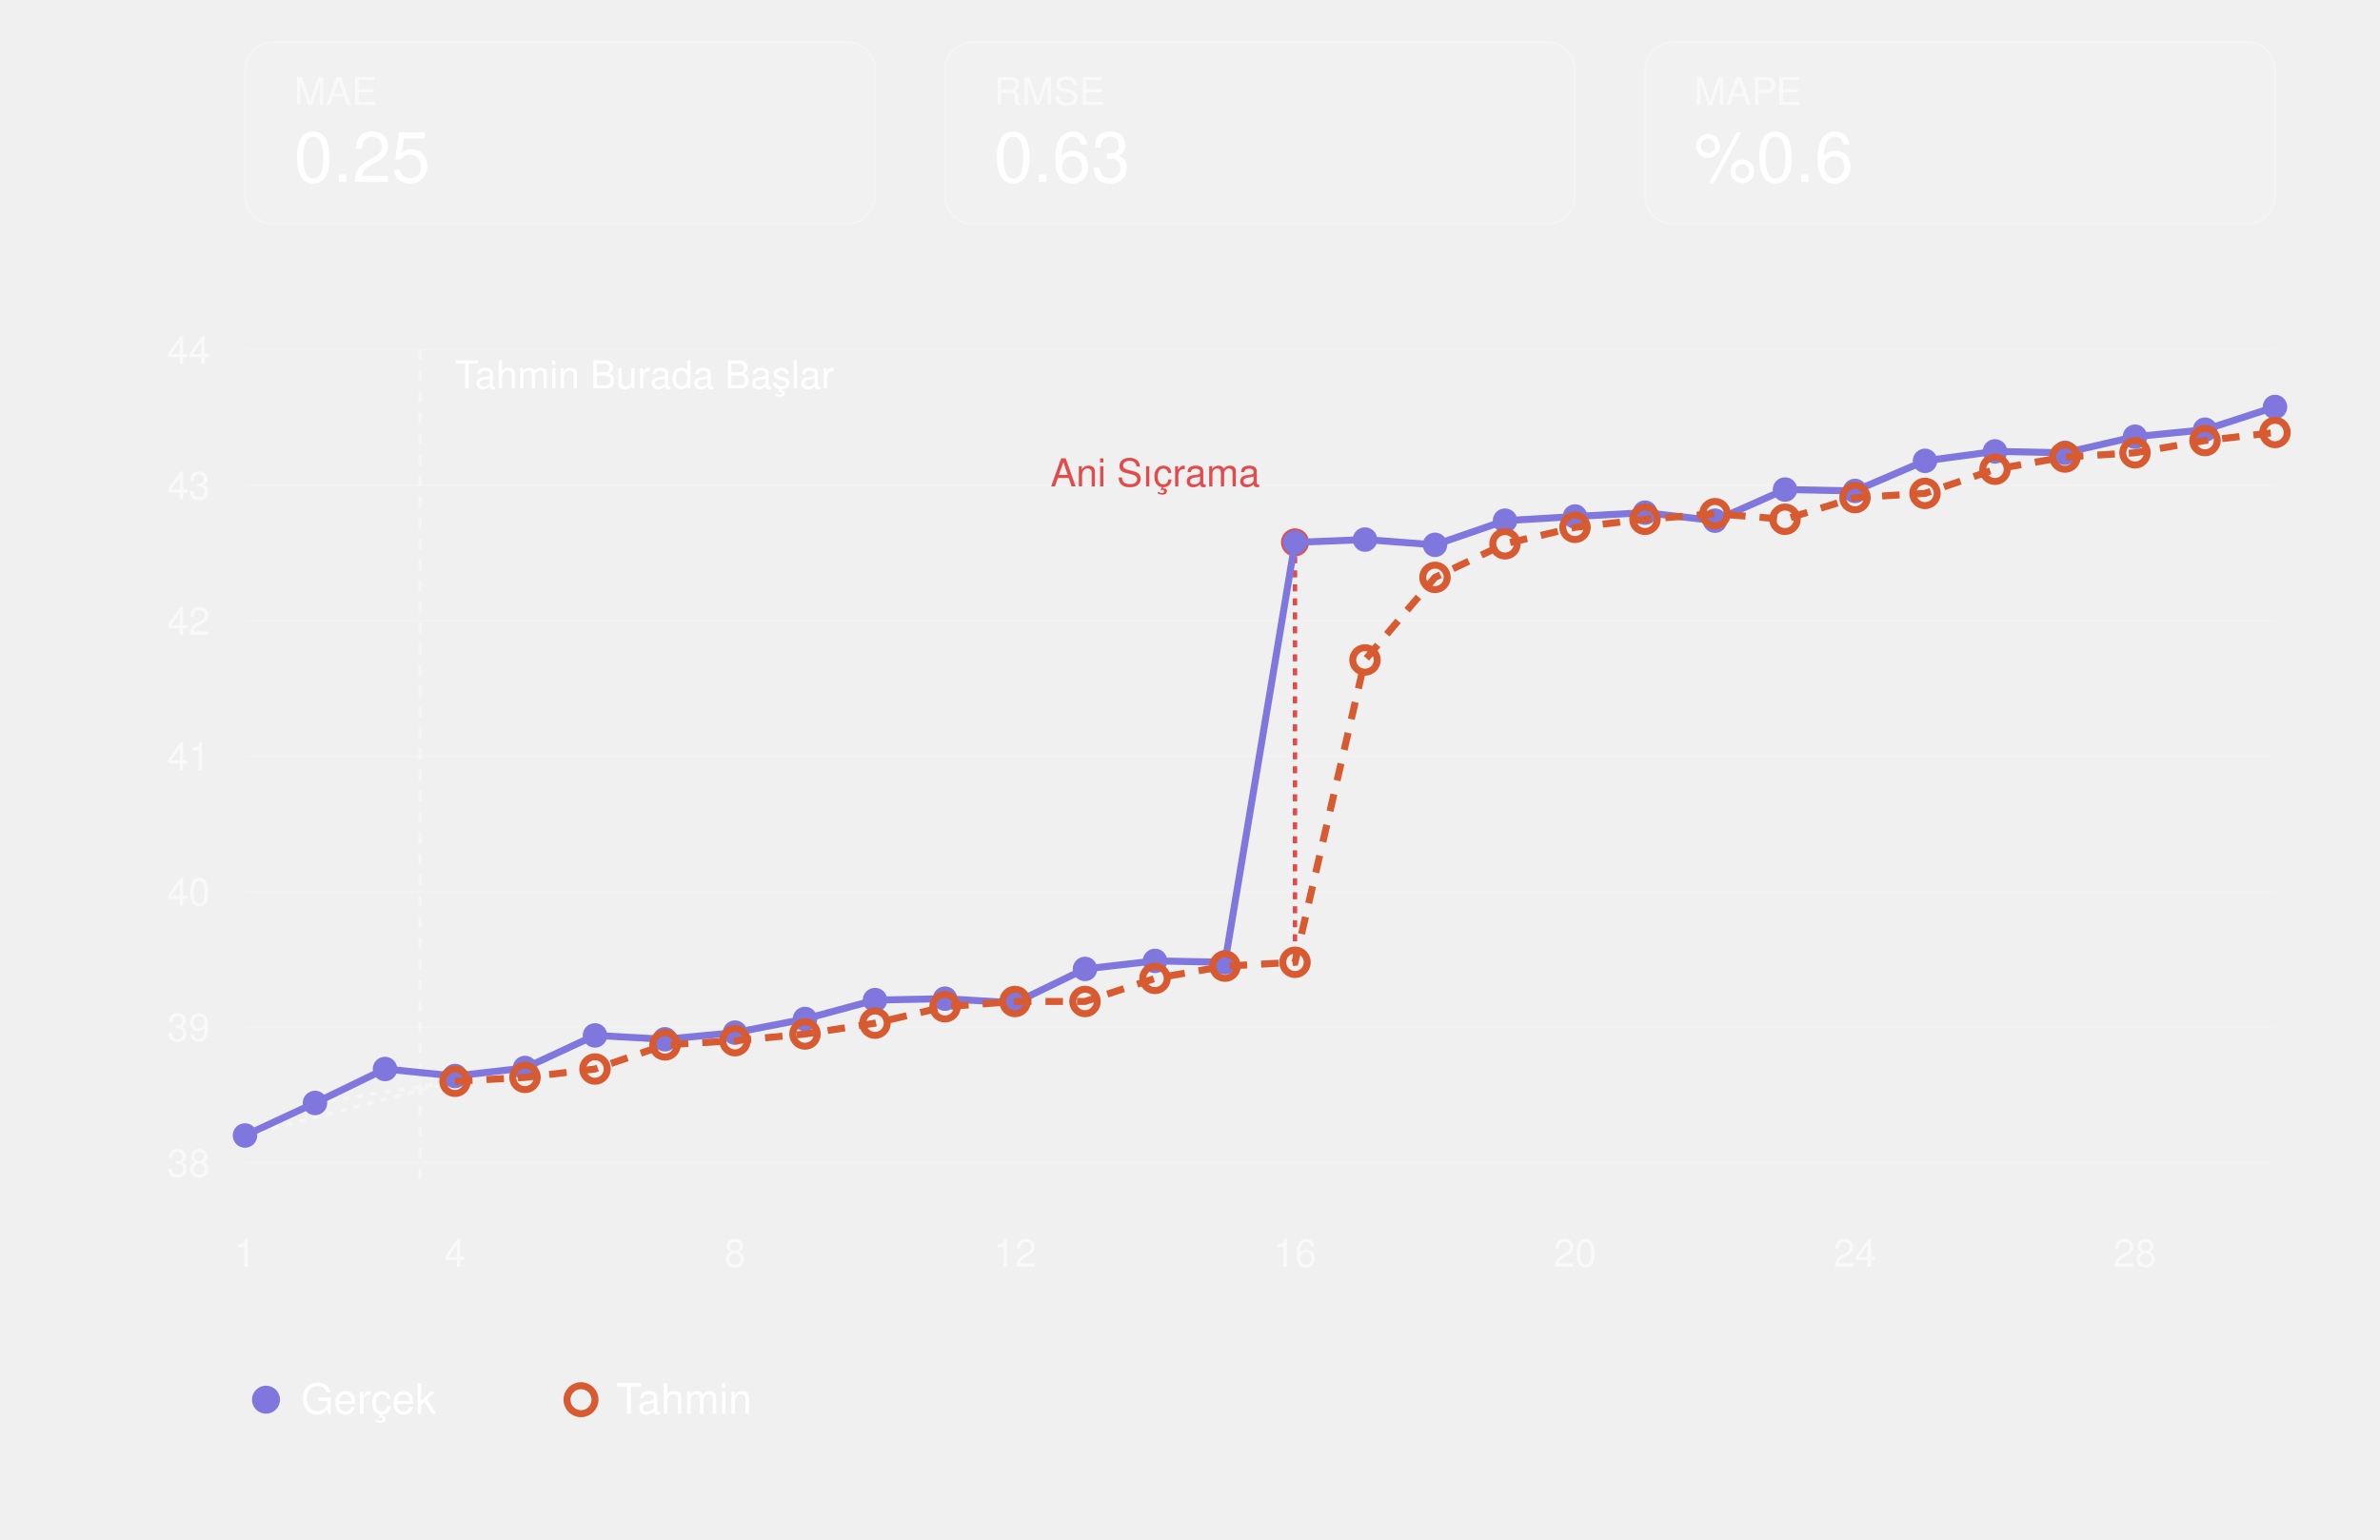
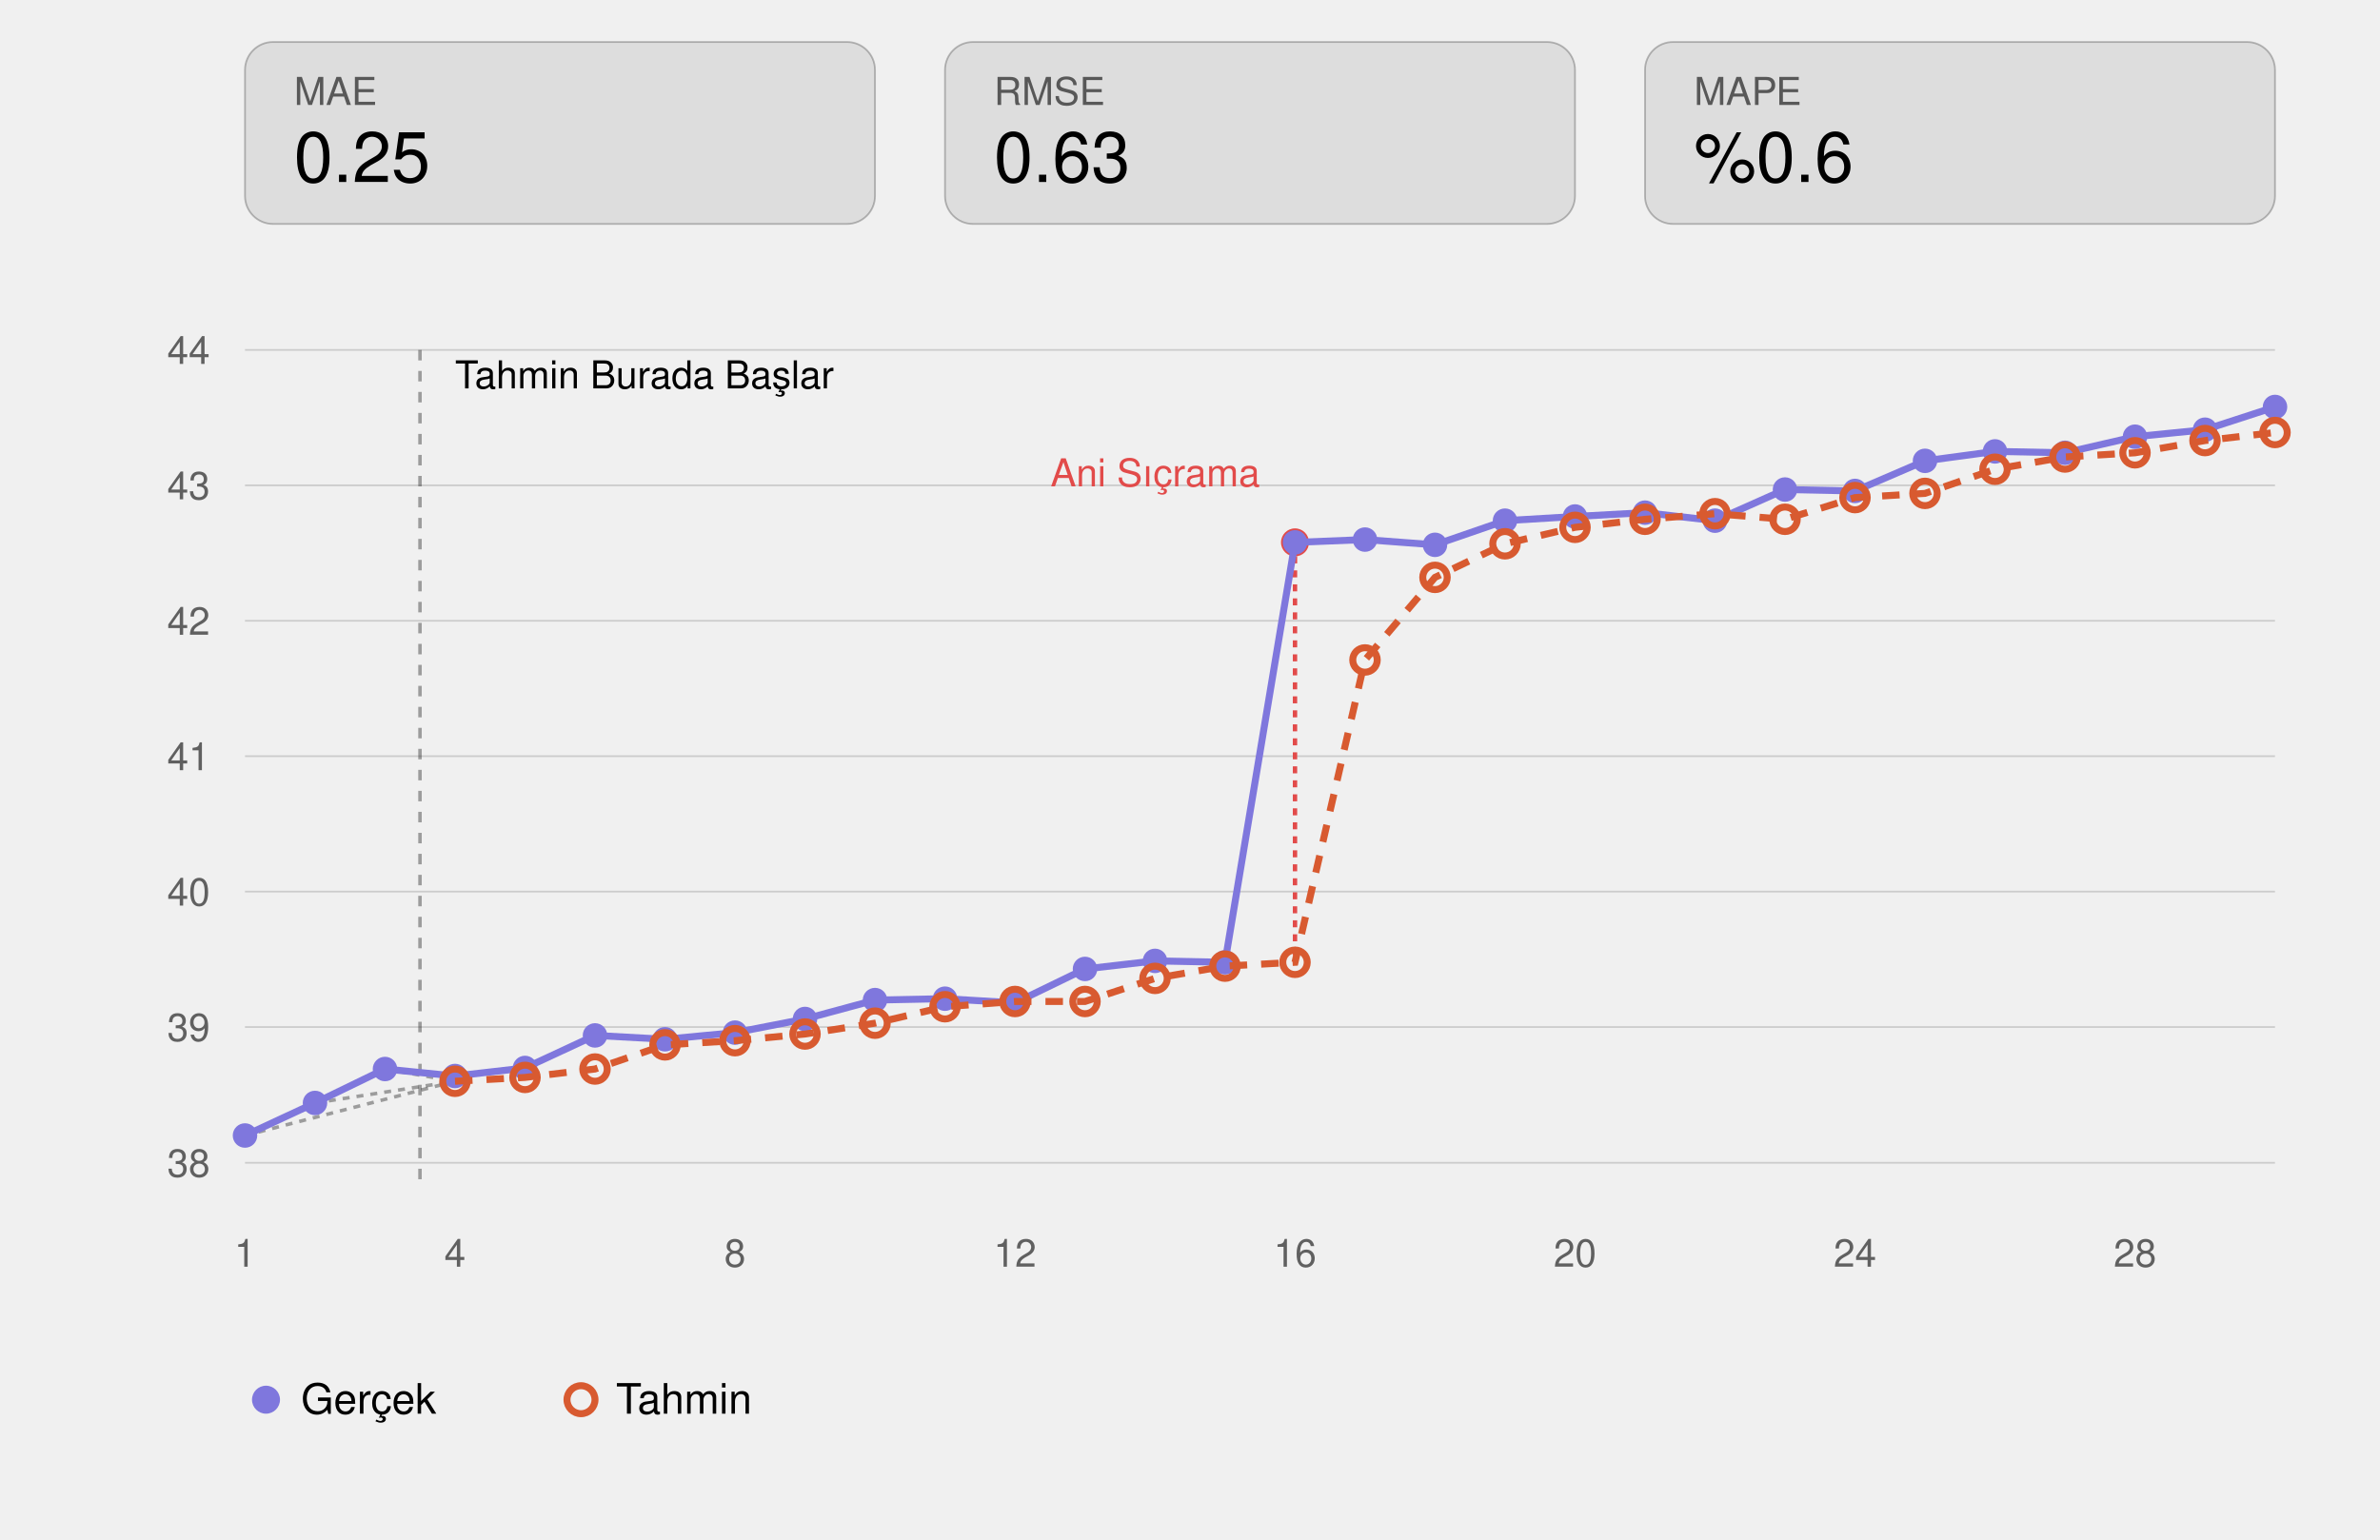
<svg xmlns="http://www.w3.org/2000/svg" width="680" height="440" viewBox="0 0 680 440" role="img">
-   <rect x="70" y="12" width="180" height="52" rx="8" fill="rgba(255,255,255,0.08)" stroke="rgba(255,255,255,0.25)" stroke-width="0.5" />
-   <text x="84" y="30" font-family="Helvetica, Arial, sans-serif" font-size="11" fill="rgba(255,255,255,0.6)">MAE</text>
-   <text x="84" y="52" font-family="Helvetica, Arial, sans-serif" font-size="20" font-weight="500" fill="#FFFFFF">0.25</text>
-   <rect x="270" y="12" width="180" height="52" rx="8" fill="rgba(255,255,255,0.08)" stroke="rgba(255,255,255,0.25)" stroke-width="0.5" />
-   <text x="284" y="30" font-family="Helvetica, Arial, sans-serif" font-size="11" fill="rgba(255,255,255,0.6)">RMSE</text>
-   <text x="284" y="52" font-family="Helvetica, Arial, sans-serif" font-size="20" font-weight="500" fill="#FFFFFF">0.63</text>
-   <rect x="470" y="12" width="180" height="52" rx="8" fill="rgba(255,255,255,0.08)" stroke="rgba(255,255,255,0.25)" stroke-width="0.5" />
-   <text x="484" y="30" font-family="Helvetica, Arial, sans-serif" font-size="11" fill="rgba(255,255,255,0.6)">MAPE</text>
-   <text x="484" y="52" font-family="Helvetica, Arial, sans-serif" font-size="20" font-weight="500" fill="#FFFFFF">%0.6</text>
-   <line x1="70" y1="332.3" x2="650" y2="332.3" stroke="rgba(255,255,255,0.15)" stroke-width="0.5" />
-   <text x="60" y="336.3" text-anchor="end" font-family="Helvetica, Arial, sans-serif" font-size="11" fill="rgba(255,255,255,0.6)">38</text>
-   <line x1="70" y1="293.5" x2="650" y2="293.5" stroke="rgba(255,255,255,0.15)" stroke-width="0.5" />
-   <text x="60" y="297.5" text-anchor="end" font-family="Helvetica, Arial, sans-serif" font-size="11" fill="rgba(255,255,255,0.6)">39</text>
-   <line x1="70" y1="254.8" x2="650" y2="254.8" stroke="rgba(255,255,255,0.15)" stroke-width="0.5" />
-   <text x="60" y="258.8" text-anchor="end" font-family="Helvetica, Arial, sans-serif" font-size="11" fill="rgba(255,255,255,0.6)">40</text>
-   <line x1="70" y1="216.1" x2="650" y2="216.1" stroke="rgba(255,255,255,0.15)" stroke-width="0.5" />
-   <text x="60" y="220.1" text-anchor="end" font-family="Helvetica, Arial, sans-serif" font-size="11" fill="rgba(255,255,255,0.6)">41</text>
-   <line x1="70" y1="177.4" x2="650" y2="177.4" stroke="rgba(255,255,255,0.15)" stroke-width="0.5" />
-   <text x="60" y="181.4" text-anchor="end" font-family="Helvetica, Arial, sans-serif" font-size="11" fill="rgba(255,255,255,0.6)">42</text>
-   <line x1="70" y1="138.7" x2="650" y2="138.7" stroke="rgba(255,255,255,0.15)" stroke-width="0.5" />
-   <text x="60" y="142.7" text-anchor="end" font-family="Helvetica, Arial, sans-serif" font-size="11" fill="rgba(255,255,255,0.6)">43</text>
-   <line x1="70" y1="100.0" x2="650" y2="100.0" stroke="rgba(255,255,255,0.15)" stroke-width="0.5" />
-   <text x="60" y="104.0" text-anchor="end" font-family="Helvetica, Arial, sans-serif" font-size="11" fill="rgba(255,255,255,0.6)">44</text>
-   <text x="70.0" y="362" text-anchor="middle" font-family="Helvetica, Arial, sans-serif" font-size="11" fill="rgba(255,255,255,0.6)">1</text>
-   <text x="130.0" y="362" text-anchor="middle" font-family="Helvetica, Arial, sans-serif" font-size="11" fill="rgba(255,255,255,0.6)">4</text>
-   <text x="210.0" y="362" text-anchor="middle" font-family="Helvetica, Arial, sans-serif" font-size="11" fill="rgba(255,255,255,0.6)">8</text>
-   <text x="290.0" y="362" text-anchor="middle" font-family="Helvetica, Arial, sans-serif" font-size="11" fill="rgba(255,255,255,0.6)">12</text>
-   <text x="370.0" y="362" text-anchor="middle" font-family="Helvetica, Arial, sans-serif" font-size="11" fill="rgba(255,255,255,0.6)">16</text>
-   <text x="450.0" y="362" text-anchor="middle" font-family="Helvetica, Arial, sans-serif" font-size="11" fill="rgba(255,255,255,0.6)">20</text>
-   <text x="530.0" y="362" text-anchor="middle" font-family="Helvetica, Arial, sans-serif" font-size="11" fill="rgba(255,255,255,0.6)">24</text>
-   <text x="610.0" y="362" text-anchor="middle" font-family="Helvetica, Arial, sans-serif" font-size="11" fill="rgba(255,255,255,0.6)">28</text>
-   <line x1="120.0" y1="100" x2="120.0" y2="340" stroke="rgba(255,255,255,0.35)" stroke-width="1" stroke-dasharray="3 3" />
-   <text x="130.0" y="111" font-family="Helvetica, Arial, sans-serif" font-size="11" font-weight="500" fill="#FFFFFF">Tahmin Burada Başlar</text>
-   <line x1="110.0" y1="305.5" x2="130.0" y2="309.0" stroke="rgba(255,255,255,0.35)" stroke-width="1" stroke-dasharray="2 2" />
-   <line x1="90.0" y1="315.2" x2="130.0" y2="309.0" stroke="rgba(255,255,255,0.35)" stroke-width="1" stroke-dasharray="2 2" />
-   <line x1="70.0" y1="324.5" x2="130.0" y2="309.0" stroke="rgba(255,255,255,0.35)" stroke-width="1" stroke-dasharray="2 2" />
+   <rect x="70" y="12" width="180" height="52" rx="8" fill="rgba(0,0,0,0.08)" stroke="rgba(0,0,0,0.25)" stroke-width="0.5" />
+   <text x="84" y="30" font-family="Helvetica, Arial, sans-serif" font-size="11" fill="rgba(0,0,0,0.6)">MAE</text>
+   <text x="84" y="52" font-family="Helvetica, Arial, sans-serif" font-size="20" font-weight="500" fill="#000000">0.25</text>
+   <rect x="270" y="12" width="180" height="52" rx="8" fill="rgba(0,0,0,0.08)" stroke="rgba(0,0,0,0.25)" stroke-width="0.5" />
+   <text x="284" y="30" font-family="Helvetica, Arial, sans-serif" font-size="11" fill="rgba(0,0,0,0.6)">RMSE</text>
+   <text x="284" y="52" font-family="Helvetica, Arial, sans-serif" font-size="20" font-weight="500" fill="#000000">0.63</text>
+   <rect x="470" y="12" width="180" height="52" rx="8" fill="rgba(0,0,0,0.08)" stroke="rgba(0,0,0,0.25)" stroke-width="0.5" />
+   <text x="484" y="30" font-family="Helvetica, Arial, sans-serif" font-size="11" fill="rgba(0,0,0,0.6)">MAPE</text>
+   <text x="484" y="52" font-family="Helvetica, Arial, sans-serif" font-size="20" font-weight="500" fill="#000000">%0.6</text>
+   <line x1="70" y1="332.3" x2="650" y2="332.3" stroke="rgba(0,0,0,0.15)" stroke-width="0.5" />
+   <text x="60" y="336.3" text-anchor="end" font-family="Helvetica, Arial, sans-serif" font-size="11" fill="rgba(0,0,0,0.6)">38</text>
+   <line x1="70" y1="293.5" x2="650" y2="293.5" stroke="rgba(0,0,0,0.15)" stroke-width="0.5" />
+   <text x="60" y="297.5" text-anchor="end" font-family="Helvetica, Arial, sans-serif" font-size="11" fill="rgba(0,0,0,0.6)">39</text>
+   <line x1="70" y1="254.8" x2="650" y2="254.8" stroke="rgba(0,0,0,0.15)" stroke-width="0.5" />
+   <text x="60" y="258.8" text-anchor="end" font-family="Helvetica, Arial, sans-serif" font-size="11" fill="rgba(0,0,0,0.6)">40</text>
+   <line x1="70" y1="216.1" x2="650" y2="216.1" stroke="rgba(0,0,0,0.15)" stroke-width="0.5" />
+   <text x="60" y="220.1" text-anchor="end" font-family="Helvetica, Arial, sans-serif" font-size="11" fill="rgba(0,0,0,0.6)">41</text>
+   <line x1="70" y1="177.4" x2="650" y2="177.4" stroke="rgba(0,0,0,0.15)" stroke-width="0.5" />
+   <text x="60" y="181.4" text-anchor="end" font-family="Helvetica, Arial, sans-serif" font-size="11" fill="rgba(0,0,0,0.6)">42</text>
+   <line x1="70" y1="138.7" x2="650" y2="138.7" stroke="rgba(0,0,0,0.15)" stroke-width="0.5" />
+   <text x="60" y="142.7" text-anchor="end" font-family="Helvetica, Arial, sans-serif" font-size="11" fill="rgba(0,0,0,0.6)">43</text>
+   <line x1="70" y1="100.0" x2="650" y2="100.0" stroke="rgba(0,0,0,0.15)" stroke-width="0.5" />
+   <text x="60" y="104.0" text-anchor="end" font-family="Helvetica, Arial, sans-serif" font-size="11" fill="rgba(0,0,0,0.6)">44</text>
+   <text x="70.0" y="362" text-anchor="middle" font-family="Helvetica, Arial, sans-serif" font-size="11" fill="rgba(0,0,0,0.6)">1</text>
+   <text x="130.0" y="362" text-anchor="middle" font-family="Helvetica, Arial, sans-serif" font-size="11" fill="rgba(0,0,0,0.6)">4</text>
+   <text x="210.0" y="362" text-anchor="middle" font-family="Helvetica, Arial, sans-serif" font-size="11" fill="rgba(0,0,0,0.6)">8</text>
+   <text x="290.0" y="362" text-anchor="middle" font-family="Helvetica, Arial, sans-serif" font-size="11" fill="rgba(0,0,0,0.6)">12</text>
+   <text x="370.0" y="362" text-anchor="middle" font-family="Helvetica, Arial, sans-serif" font-size="11" fill="rgba(0,0,0,0.6)">16</text>
+   <text x="450.0" y="362" text-anchor="middle" font-family="Helvetica, Arial, sans-serif" font-size="11" fill="rgba(0,0,0,0.6)">20</text>
+   <text x="530.0" y="362" text-anchor="middle" font-family="Helvetica, Arial, sans-serif" font-size="11" fill="rgba(0,0,0,0.6)">24</text>
+   <text x="610.0" y="362" text-anchor="middle" font-family="Helvetica, Arial, sans-serif" font-size="11" fill="rgba(0,0,0,0.6)">28</text>
+   <line x1="120.0" y1="100" x2="120.0" y2="340" stroke="rgba(0,0,0,0.35)" stroke-width="1" stroke-dasharray="3 3" />
+   <text x="130.0" y="111" font-family="Helvetica, Arial, sans-serif" font-size="11" font-weight="500" fill="#000000">Tahmin Burada Başlar</text>
+   <line x1="110.0" y1="305.5" x2="130.0" y2="309.0" stroke="rgba(0,0,0,0.35)" stroke-width="1" stroke-dasharray="2 2" />
+   <line x1="90.0" y1="315.2" x2="130.0" y2="309.0" stroke="rgba(0,0,0,0.35)" stroke-width="1" stroke-dasharray="2 2" />
+   <line x1="70.0" y1="324.5" x2="130.0" y2="309.0" stroke="rgba(0,0,0,0.35)" stroke-width="1" stroke-dasharray="2 2" />
  <line x1="370.0" y1="155.0" x2="370.0" y2="275.0" stroke="#E24B4A" stroke-width="1.25" stroke-dasharray="2 2" />
  <circle cx="370.0" cy="155.0" r="4" fill="#E24B4A" />
  <text x="360.0" y="139.0" text-anchor="end" font-family="Helvetica, Arial, sans-serif" font-size="11" font-weight="500" fill="#E24B4A">Ani Sıçrama</text>
  <path d="M70.0,324.5 L90.0,315.2 L110.0,305.5 L130.0,307.5 L150.0,305.2 L170.0,295.9 L190.0,297.0 L210.0,295.1 L230.0,291.2 L250.0,285.8 L270.0,285.4 L290.0,286.6 L310.0,276.9 L330.0,274.6 L350.0,275.0 L370.0,155.0 L390.0,154.2 L410.0,155.7 L430.0,148.8 L450.0,147.6 L470.0,146.5 L490.0,148.8 L510.0,139.9 L530.0,140.3 L550.0,131.7 L570.0,129.0 L590.0,129.4 L610.0,124.8 L630.0,122.8 L650.0,116.3" fill="none" stroke="#7F77DD" stroke-width="2" />
  <circle cx="70.0" cy="324.5" r="3.5" fill="#7F77DD" />
  <circle cx="90.0" cy="315.2" r="3.5" fill="#7F77DD" />
  <circle cx="110.0" cy="305.5" r="3.5" fill="#7F77DD" />
  <circle cx="130.0" cy="307.5" r="3.5" fill="#7F77DD" />
  <circle cx="150.0" cy="305.2" r="3.5" fill="#7F77DD" />
  <circle cx="170.0" cy="295.9" r="3.5" fill="#7F77DD" />
  <circle cx="190.0" cy="297.0" r="3.5" fill="#7F77DD" />
  <circle cx="210.0" cy="295.1" r="3.5" fill="#7F77DD" />
  <circle cx="230.0" cy="291.2" r="3.5" fill="#7F77DD" />
  <circle cx="250.0" cy="285.8" r="3.5" fill="#7F77DD" />
  <circle cx="270.0" cy="285.4" r="3.5" fill="#7F77DD" />
  <circle cx="290.0" cy="286.6" r="3.5" fill="#7F77DD" />
  <circle cx="310.0" cy="276.9" r="3.5" fill="#7F77DD" />
  <circle cx="330.0" cy="274.6" r="3.5" fill="#7F77DD" />
  <circle cx="350.0" cy="275.0" r="3.5" fill="#7F77DD" />
  <circle cx="370.0" cy="155.0" r="3.5" fill="#7F77DD" />
  <circle cx="390.0" cy="154.2" r="3.5" fill="#7F77DD" />
  <circle cx="410.0" cy="155.7" r="3.5" fill="#7F77DD" />
  <circle cx="430.0" cy="148.8" r="3.5" fill="#7F77DD" />
  <circle cx="450.0" cy="147.6" r="3.5" fill="#7F77DD" />
  <circle cx="470.0" cy="146.5" r="3.5" fill="#7F77DD" />
  <circle cx="490.0" cy="148.8" r="3.5" fill="#7F77DD" />
  <circle cx="510.0" cy="139.9" r="3.5" fill="#7F77DD" />
  <circle cx="530.0" cy="140.3" r="3.5" fill="#7F77DD" />
  <circle cx="550.0" cy="131.7" r="3.5" fill="#7F77DD" />
  <circle cx="570.0" cy="129.0" r="3.5" fill="#7F77DD" />
  <circle cx="590.0" cy="129.4" r="3.5" fill="#7F77DD" />
  <circle cx="610.0" cy="124.8" r="3.5" fill="#7F77DD" />
  <circle cx="630.0" cy="122.8" r="3.5" fill="#7F77DD" />
  <circle cx="650.0" cy="116.3" r="3.5" fill="#7F77DD" />
  <path d="M130.0,309.0 L150.0,307.9 L170.0,305.5 L190.0,298.6 L210.0,297.4 L230.0,295.5 L250.0,292.4 L270.0,287.7 L290.0,286.2 L310.0,286.2 L330.0,279.6 L350.0,276.1 L370.0,275.0 L390.0,188.6 L410.0,165.0 L430.0,155.4 L450.0,150.7 L470.0,148.4 L490.0,146.8 L510.0,148.4 L530.0,142.2 L550.0,141.0 L570.0,134.1 L590.0,130.6 L610.0,129.4 L630.0,125.9 L650.0,123.6" fill="none" stroke="#D85A30" stroke-width="2" stroke-dasharray="5 4" />
  <circle cx="130.0" cy="309.0" r="3.5" fill="none" stroke="#D85A30" stroke-width="2" />
  <circle cx="150.0" cy="307.9" r="3.5" fill="none" stroke="#D85A30" stroke-width="2" />
  <circle cx="170.0" cy="305.5" r="3.5" fill="none" stroke="#D85A30" stroke-width="2" />
  <circle cx="190.0" cy="298.6" r="3.5" fill="none" stroke="#D85A30" stroke-width="2" />
  <circle cx="210.0" cy="297.4" r="3.5" fill="none" stroke="#D85A30" stroke-width="2" />
  <circle cx="230.0" cy="295.5" r="3.5" fill="none" stroke="#D85A30" stroke-width="2" />
  <circle cx="250.0" cy="292.4" r="3.5" fill="none" stroke="#D85A30" stroke-width="2" />
  <circle cx="270.0" cy="287.7" r="3.5" fill="none" stroke="#D85A30" stroke-width="2" />
  <circle cx="290.0" cy="286.2" r="3.5" fill="none" stroke="#D85A30" stroke-width="2" />
  <circle cx="310.0" cy="286.2" r="3.5" fill="none" stroke="#D85A30" stroke-width="2" />
  <circle cx="330.0" cy="279.6" r="3.5" fill="none" stroke="#D85A30" stroke-width="2" />
  <circle cx="350.0" cy="276.1" r="3.5" fill="none" stroke="#D85A30" stroke-width="2" />
  <circle cx="370.0" cy="275.0" r="3.5" fill="none" stroke="#D85A30" stroke-width="2" />
  <circle cx="390.0" cy="188.6" r="3.5" fill="none" stroke="#D85A30" stroke-width="2" />
  <circle cx="410.0" cy="165.0" r="3.5" fill="none" stroke="#D85A30" stroke-width="2" />
  <circle cx="430.0" cy="155.4" r="3.5" fill="none" stroke="#D85A30" stroke-width="2" />
  <circle cx="450.0" cy="150.7" r="3.5" fill="none" stroke="#D85A30" stroke-width="2" />
  <circle cx="470.0" cy="148.4" r="3.5" fill="none" stroke="#D85A30" stroke-width="2" />
  <circle cx="490.0" cy="146.8" r="3.5" fill="none" stroke="#D85A30" stroke-width="2" />
  <circle cx="510.0" cy="148.4" r="3.5" fill="none" stroke="#D85A30" stroke-width="2" />
  <circle cx="530.0" cy="142.2" r="3.5" fill="none" stroke="#D85A30" stroke-width="2" />
  <circle cx="550.0" cy="141.0" r="3.5" fill="none" stroke="#D85A30" stroke-width="2" />
  <circle cx="570.0" cy="134.1" r="3.5" fill="none" stroke="#D85A30" stroke-width="2" />
  <circle cx="590.0" cy="130.6" r="3.5" fill="none" stroke="#D85A30" stroke-width="2" />
  <circle cx="610.0" cy="129.4" r="3.5" fill="none" stroke="#D85A30" stroke-width="2" />
  <circle cx="630.0" cy="125.9" r="3.5" fill="none" stroke="#D85A30" stroke-width="2" />
  <circle cx="650.0" cy="123.6" r="3.5" fill="none" stroke="#D85A30" stroke-width="2" />
  <circle cx="76" cy="400" r="4" fill="#7F77DD" />
-   <text x="86" y="404" font-family="Helvetica, Arial, sans-serif" font-size="12" fill="#FFFFFF">Gerçek</text>
+   <text x="86" y="404" font-family="Helvetica, Arial, sans-serif" font-size="12" fill="#000000">Gerçek</text>
  <circle cx="166" cy="400" r="4" fill="none" stroke="#D85A30" stroke-width="2" />
-   <text x="176" y="404" font-family="Helvetica, Arial, sans-serif" font-size="12" fill="#FFFFFF">Tahmin</text>
+   <text x="176" y="404" font-family="Helvetica, Arial, sans-serif" font-size="12" fill="#000000">Tahmin</text>
</svg>
